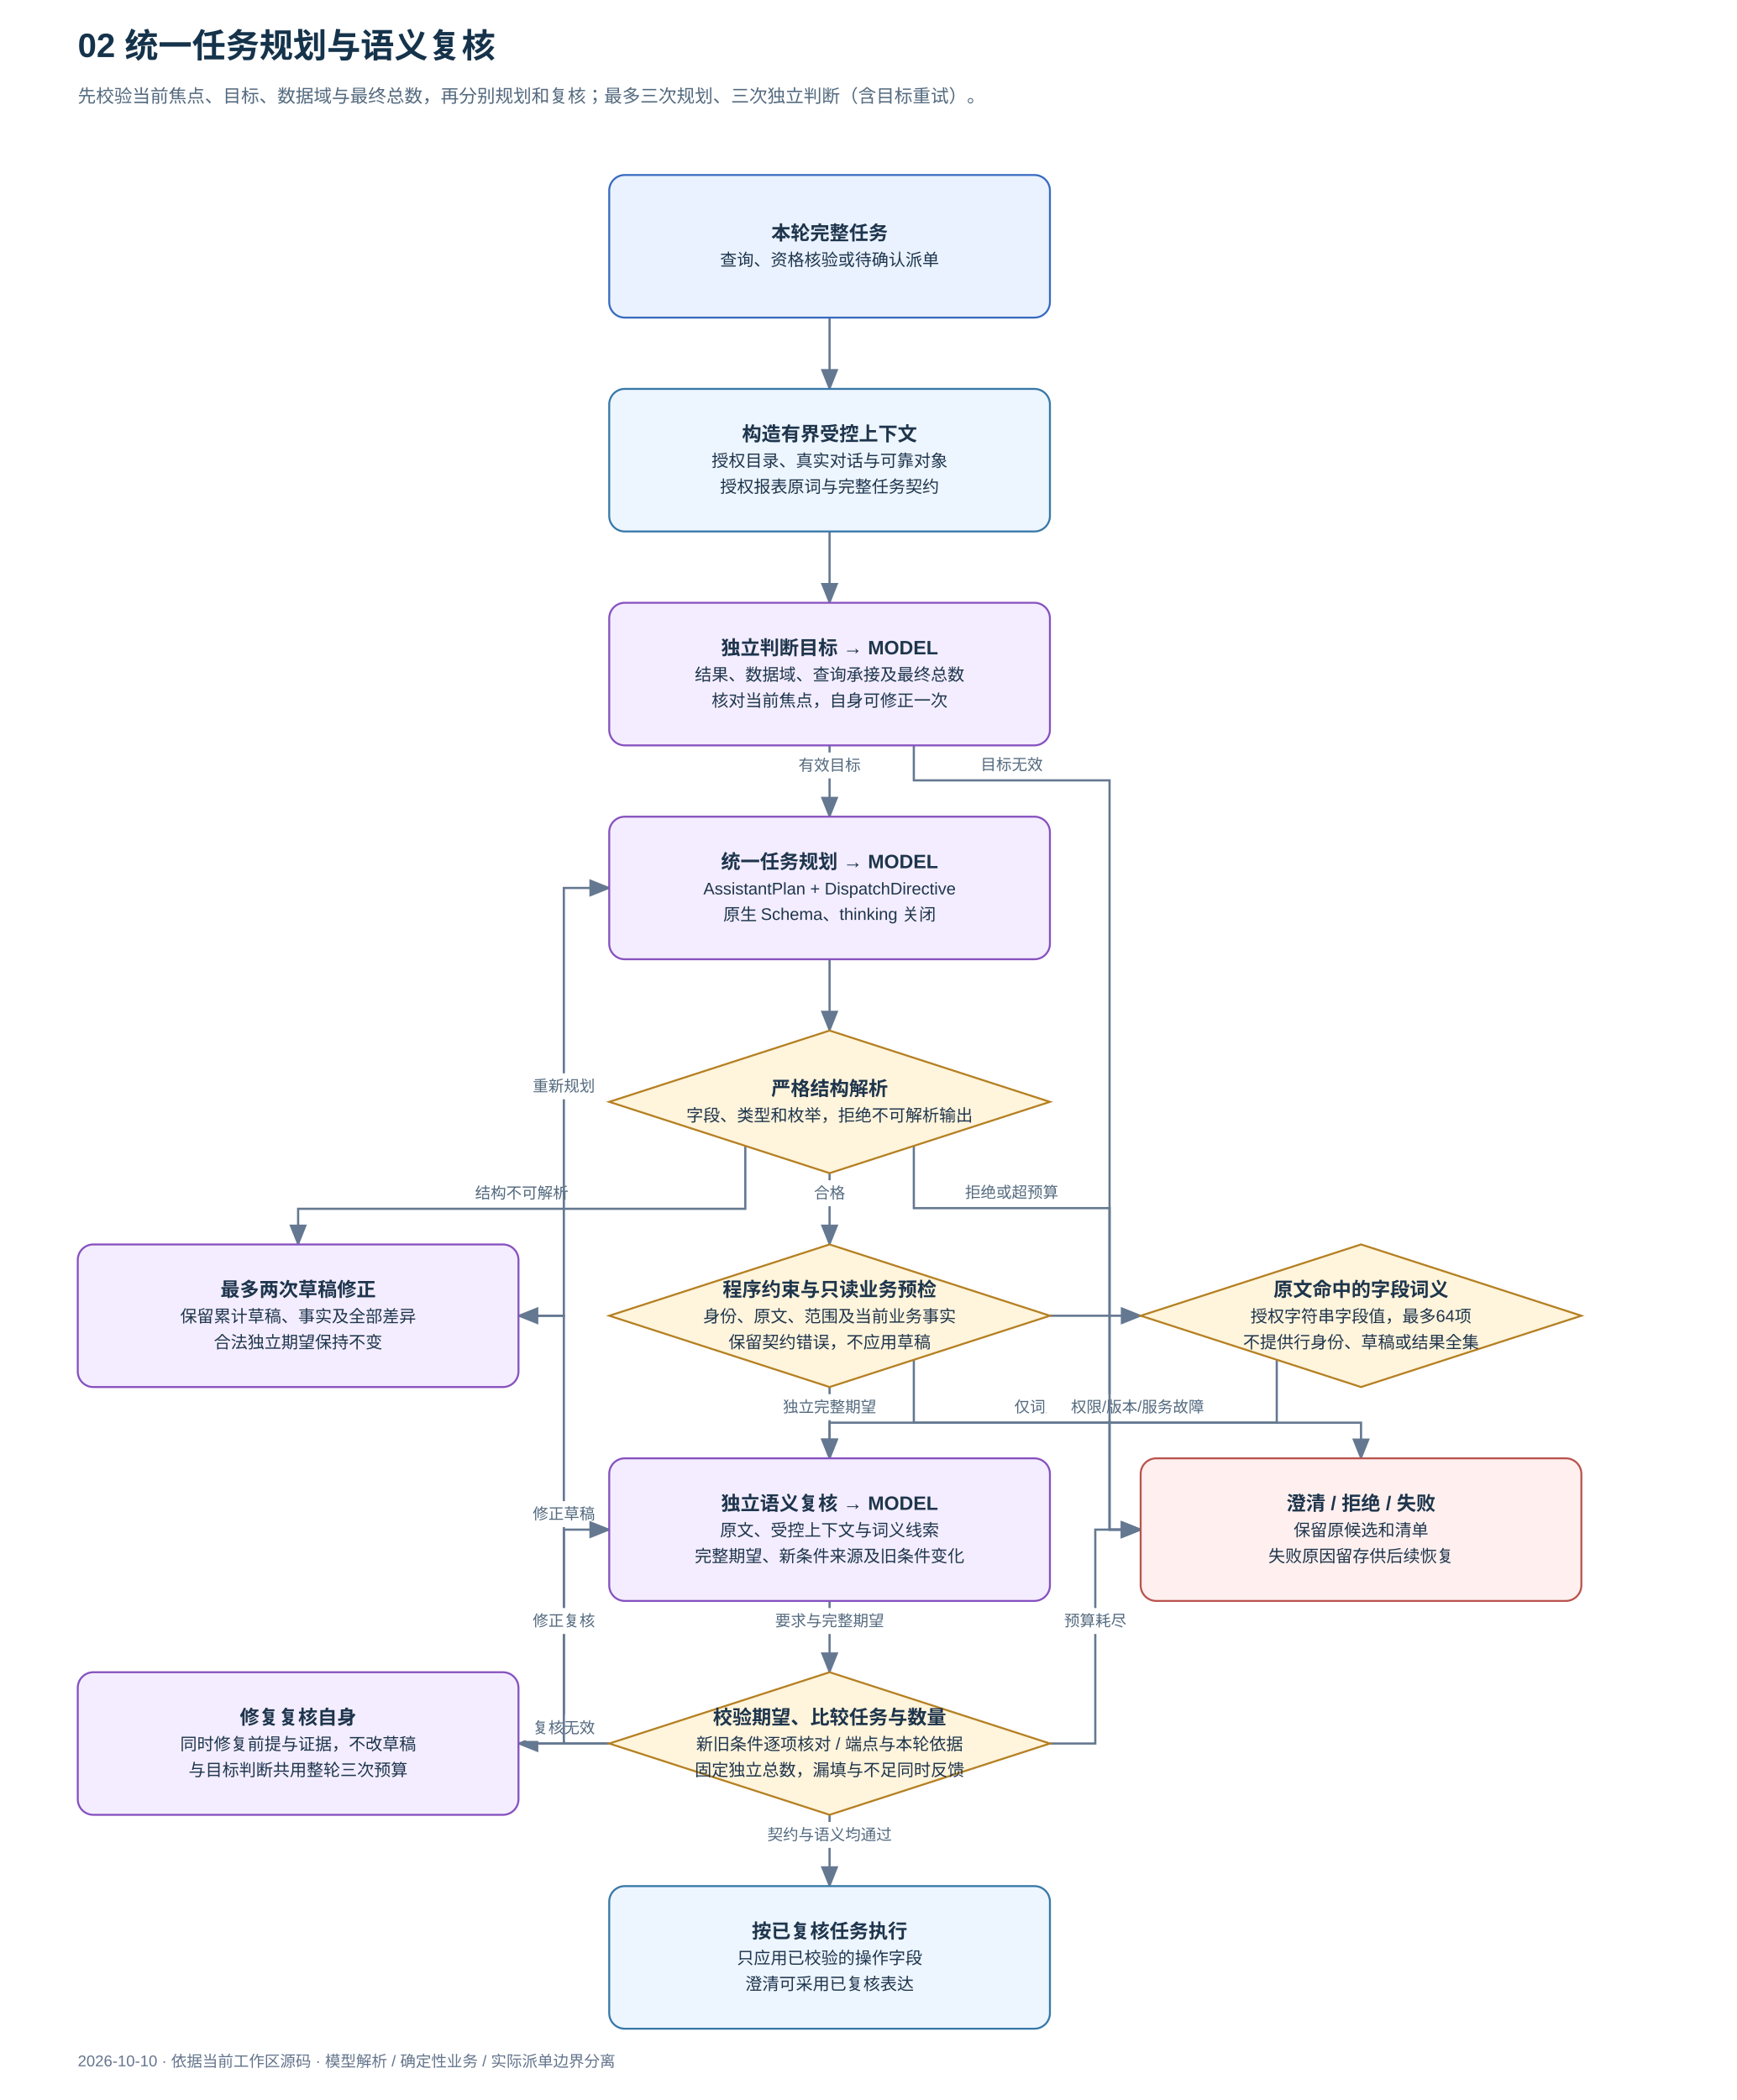
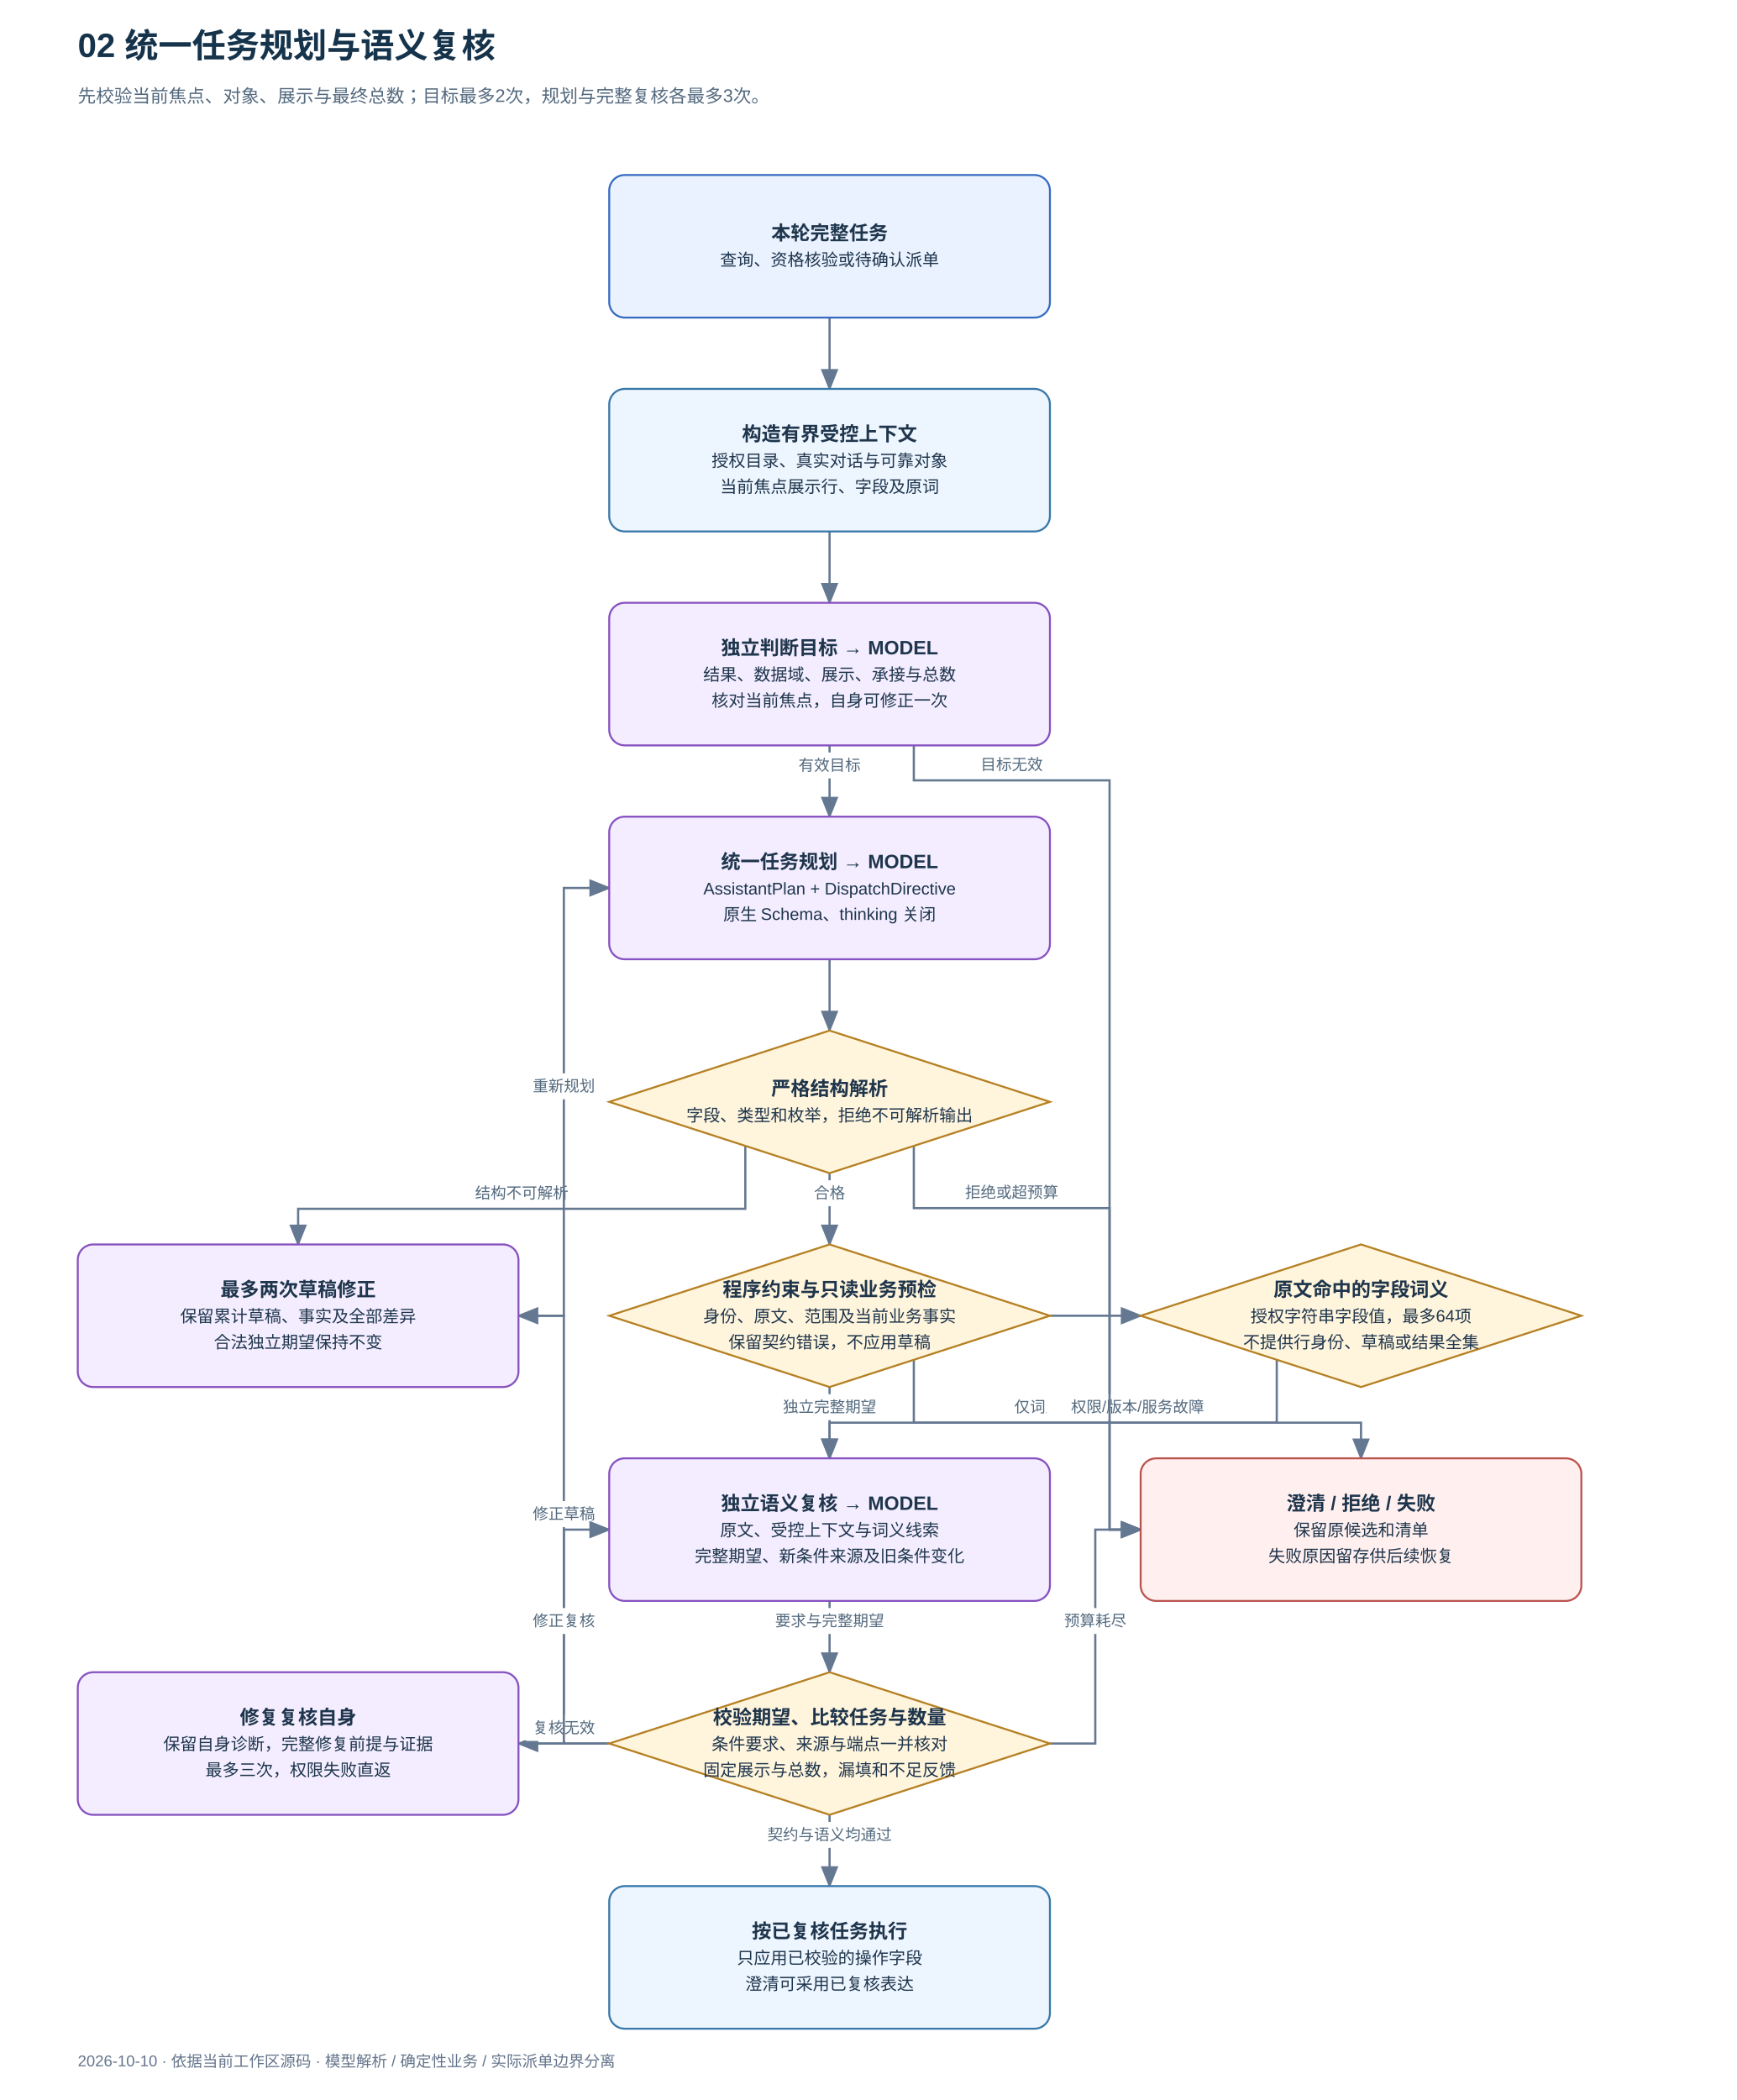
<svg xmlns="http://www.w3.org/2000/svg" width="1340" height="1620" viewBox="0 0 1340 1620" role="img" aria-label="02 统一任务规划与语义复核">
  <defs>
    <marker id="arrow1" markerWidth="10" markerHeight="8" refX="9" refY="4" orient="auto">
      <path d="M0,0 L10,4 L0,8 Z" fill="#657891" />
    </marker>
  </defs>
  <rect width="100%" height="100%" fill="#fff" />
  <g font-family="Microsoft YaHei,PingFang SC,Arial,sans-serif">
    <text x="60" y="44" font-size="26" font-weight="700" fill="#15334b">02 统一任务规划与语义复核</text>
-     <text x="60" y="79" font-size="14" fill="#53697e">先校验当前焦点、目标、数据域与最终总数，再分别规划和复核；最多三次规划、三次独立判断（含目标重试）。</text>
+     <text x="60" y="79" font-size="14" fill="#53697e">先校验当前焦点、对象、展示与最终总数；目标最多2次，规划与完整复核各最多3次。</text>
    <path d="M640,245 L640,300" fill="none" stroke="#657891" stroke-width="1.7" marker-end="url(#arrow1)" />
    <path d="M640,740 L640,795" fill="none" stroke="#657891" stroke-width="1.7" marker-end="url(#arrow1)" />
    <path d="M640,905 L640,960" fill="none" stroke="#657891" stroke-width="1.7" marker-end="url(#arrow1)" />
    <rect x="622" y="910.5" width="36" height="20" fill="white" rx="3" />
    <text x="640" y="924.5" font-size="12" text-anchor="middle" fill="#53697e">合格</text>
    <path d="M575,883.971 L575,932.5 L230,932.5 L230,960" fill="none" stroke="#657891" stroke-width="1.7" marker-end="url(#arrow1)" />
    <rect x="358.5" y="910.5" width="88" height="20" fill="white" rx="3" />
    <text x="402.5" y="924.5" font-size="12" text-anchor="middle" fill="#53697e">结构不可解析</text>
    <path d="M705,883.971 L705,932 L856,932 L856,1180 L880,1180" fill="none" stroke="#657891" stroke-width="1.7" marker-end="url(#arrow1)" />
    <rect x="736.5" y="910" width="88" height="20" fill="white" rx="3" />
    <text x="780.5" y="924" font-size="12" text-anchor="middle" fill="#53697e">拒绝或超预算</text>
    <path d="M810,1015 L845,1015 L845,1015 L880,1015" fill="none" stroke="#657891" stroke-width="1.7" marker-end="url(#arrow1)" />
    <path d="M985,1048.971 L985,1097.5 L640,1097.5 L640,1125" fill="none" stroke="#657891" stroke-width="1.7" marker-end="url(#arrow1)" />
    <rect x="775" y="1075.5" width="75" height="20" fill="white" rx="3" />
    <text x="812.5" y="1089.5" font-size="12" text-anchor="middle" fill="#53697e">仅词义线索</text>
    <path d="M705,1048.971 L705,1097.5 L1050,1097.5 L1050,1125" fill="none" stroke="#657891" stroke-width="1.7" marker-end="url(#arrow1)" />
    <rect x="807.5" y="1075.5" width="140" height="20" fill="white" rx="3" />
    <text x="877.5" y="1089.5" font-size="12" text-anchor="middle" fill="#53697e">权限/版本/服务故障</text>
    <path d="M640,1235 L640,1290" fill="none" stroke="#657891" stroke-width="1.7" marker-end="url(#arrow1)" />
    <rect x="589.5" y="1240.5" width="101" height="20" fill="white" rx="3" />
    <text x="640" y="1254.5" font-size="12" text-anchor="middle" fill="#53697e">要求与完整期望</text>
    <path d="M640,1400 L640,1455" fill="none" stroke="#657891" stroke-width="1.7" marker-end="url(#arrow1)" />
    <rect x="583" y="1405.5" width="114" height="20" fill="white" rx="3" />
    <text x="640" y="1419.5" font-size="12" text-anchor="middle" fill="#53697e">契约与语义均通过</text>
    <path d="M470,1345 L435,1345 L435,1015 L400,1015" fill="none" stroke="#657891" stroke-width="1.7" marker-end="url(#arrow1)" />
    <rect x="404" y="1158" width="62" height="20" fill="white" rx="3" />
    <text x="435" y="1172" font-size="12" text-anchor="middle" fill="#53697e">修正草稿</text>
    <path d="M810,1345 L845,1345 L845,1180 L880,1180" fill="none" stroke="#657891" stroke-width="1.7" marker-end="url(#arrow1)" />
    <rect x="814" y="1240.5" width="62" height="20" fill="white" rx="3" />
    <text x="845" y="1254.5" font-size="12" text-anchor="middle" fill="#53697e">预算耗尽</text>
    <path d="M470,1345 L435,1345 L435,1345 L400,1345" fill="none" stroke="#657891" stroke-width="1.7" marker-end="url(#arrow1)" />
    <rect x="404" y="1323" width="62" height="20" fill="white" rx="3" />
    <text x="435" y="1337" font-size="12" text-anchor="middle" fill="#53697e">复核无效</text>
    <path d="M400,1345 L435,1345 L435,1180 L470,1180" fill="none" stroke="#657891" stroke-width="1.7" marker-end="url(#arrow1)" />
    <rect x="404" y="1240.5" width="62" height="20" fill="white" rx="3" />
    <text x="435" y="1254.5" font-size="12" text-anchor="middle" fill="#53697e">修正复核</text>
    <path d="M400,1015 L435,1015 L435,685 L470,685" fill="none" stroke="#657891" stroke-width="1.7" marker-end="url(#arrow1)" />
    <rect x="404" y="828" width="62" height="20" fill="white" rx="3" />
    <text x="435" y="842" font-size="12" text-anchor="middle" fill="#53697e">重新规划</text>
    <path d="M640,410 L640,465" fill="none" stroke="#657891" stroke-width="1.7" marker-end="url(#arrow1)" />
    <path d="M640,575 L640,630" fill="none" stroke="#657891" stroke-width="1.7" marker-end="url(#arrow1)" />
    <rect x="609" y="580.5" width="62" height="20" fill="white" rx="3" />
    <text x="640" y="594.5" font-size="12" text-anchor="middle" fill="#53697e">有效目标</text>
    <path d="M705,575 L705,602 L856,602 L856,1180 L880,1180" fill="none" stroke="#657891" stroke-width="1.7" marker-end="url(#arrow1)" />
    <rect x="749.5" y="580" width="62" height="20" fill="white" rx="3" />
    <text x="780.5" y="594" font-size="12" text-anchor="middle" fill="#53697e">目标无效</text>
    <path d="M640,1070 L640,1125" fill="none" stroke="#657891" stroke-width="1.7" marker-end="url(#arrow1)" />
    <rect x="596" y="1075.5" width="88" height="20" fill="white" rx="3" />
    <text x="640" y="1089.5" font-size="12" text-anchor="middle" fill="#53697e">独立完整期望</text>
    <rect x="470" y="135" width="340" height="110" rx="12" fill="#eaf2ff" stroke="#386bc1" stroke-width="1.5" />
    <text x="640" y="185" text-anchor="middle" font-size="15" font-weight="700" fill="#1e354c">本轮完整任务</text>
    <text x="640" y="205" text-anchor="middle" font-size="13" font-weight="400" fill="#1e354c">查询、资格核验或待确认派单</text>
    <rect x="470" y="300" width="340" height="110" rx="12" fill="#edf5ff" stroke="#3778a8" stroke-width="1.5" />
    <text x="640" y="340" text-anchor="middle" font-size="15" font-weight="700" fill="#1e354c">构造有界受控上下文</text>
    <text x="640" y="360" text-anchor="middle" font-size="13" font-weight="400" fill="#1e354c">授权目录、真实对话与可靠对象</text>
-     <text x="640" y="380" text-anchor="middle" font-size="13" font-weight="400" fill="#1e354c">授权报表原词与完整任务契约</text>
+     <text x="640" y="380" text-anchor="middle" font-size="13" font-weight="400" fill="#1e354c">当前焦点展示行、字段及原词</text>
    <rect x="470" y="630" width="340" height="110" rx="12" fill="#f3edff" stroke="#8751bf" stroke-width="1.5" />
    <text x="640" y="670" text-anchor="middle" font-size="15" font-weight="700" fill="#1e354c">统一任务规划 → MODEL</text>
    <text x="640" y="690" text-anchor="middle" font-size="13" font-weight="400" fill="#1e354c">AssistantPlan + DispatchDirective</text>
    <text x="640" y="710" text-anchor="middle" font-size="13" font-weight="400" fill="#1e354c">原生 Schema、thinking 关闭</text>
    <polygon points="640,795 810,850 640,905 470,850" fill="#fff4dc" stroke="#b58022" stroke-width="1.5" />
    <text x="640" y="845" text-anchor="middle" font-size="15" font-weight="700" fill="#1e354c">严格结构解析</text>
    <text x="640" y="865" text-anchor="middle" font-size="13" font-weight="400" fill="#1e354c">字段、类型和枚举，拒绝不可解析输出</text>
    <rect x="60" y="960" width="340" height="110" rx="12" fill="#f3edff" stroke="#8751bf" stroke-width="1.5" />
    <text x="230" y="1000" text-anchor="middle" font-size="15" font-weight="700" fill="#1e354c">最多两次草稿修正</text>
    <text x="230" y="1020" text-anchor="middle" font-size="13" font-weight="400" fill="#1e354c">保留累计草稿、事实及全部差异</text>
    <text x="230" y="1040" text-anchor="middle" font-size="13" font-weight="400" fill="#1e354c">合法独立期望保持不变</text>
    <polygon points="640,960 810,1015 640,1070 470,1015" fill="#fff4dc" stroke="#b58022" stroke-width="1.5" />
    <text x="640" y="1000" text-anchor="middle" font-size="15" font-weight="700" fill="#1e354c">程序约束与只读业务预检</text>
    <text x="640" y="1020" text-anchor="middle" font-size="13" font-weight="400" fill="#1e354c">身份、原文、范围及当前业务事实</text>
    <text x="640" y="1040" text-anchor="middle" font-size="13" font-weight="400" fill="#1e354c">保留契约错误，不应用草稿</text>
    <polygon points="1050,960 1220,1015 1050,1070 880,1015" fill="#fff4dc" stroke="#b58022" stroke-width="1.5" />
    <text x="1050" y="1000" text-anchor="middle" font-size="15" font-weight="700" fill="#1e354c">原文命中的字段词义</text>
    <text x="1050" y="1020" text-anchor="middle" font-size="13" font-weight="400" fill="#1e354c">授权字符串字段值，最多64项</text>
    <text x="1050" y="1040" text-anchor="middle" font-size="13" font-weight="400" fill="#1e354c">不提供行身份、草稿或结果全集</text>
    <rect x="470" y="465" width="340" height="110" rx="12" fill="#f3edff" stroke="#8751bf" stroke-width="1.5" />
    <text x="640" y="505" text-anchor="middle" font-size="15" font-weight="700" fill="#1e354c">独立判断目标 → MODEL</text>
-     <text x="640" y="525" text-anchor="middle" font-size="13" font-weight="400" fill="#1e354c">结果、数据域、查询承接及最终总数</text>
+     <text x="640" y="525" text-anchor="middle" font-size="13" font-weight="400" fill="#1e354c">结果、数据域、展示、承接与总数</text>
    <text x="640" y="545" text-anchor="middle" font-size="13" font-weight="400" fill="#1e354c">核对当前焦点，自身可修正一次</text>
    <rect x="470" y="1125" width="340" height="110" rx="12" fill="#f3edff" stroke="#8751bf" stroke-width="1.5" />
    <text x="640" y="1165" text-anchor="middle" font-size="15" font-weight="700" fill="#1e354c">独立语义复核 → MODEL</text>
    <text x="640" y="1185" text-anchor="middle" font-size="13" font-weight="400" fill="#1e354c">原文、受控上下文与词义线索</text>
    <text x="640" y="1205" text-anchor="middle" font-size="13" font-weight="400" fill="#1e354c">完整期望、新条件来源及旧条件变化</text>
    <polygon points="640,1290 810,1345 640,1400 470,1345" fill="#fff4dc" stroke="#b58022" stroke-width="1.5" />
    <text x="640" y="1330" text-anchor="middle" font-size="15" font-weight="700" fill="#1e354c">校验期望、比较任务与数量</text>
-     <text x="640" y="1350" text-anchor="middle" font-size="13" font-weight="400" fill="#1e354c">新旧条件逐项核对 / 端点与本轮依据</text>
-     <text x="640" y="1370" text-anchor="middle" font-size="13" font-weight="400" fill="#1e354c">固定独立总数，漏填与不足同时反馈</text>
+     <text x="640" y="1350" text-anchor="middle" font-size="13" font-weight="400" fill="#1e354c">条件要求、来源与端点一并核对</text>
+     <text x="640" y="1370" text-anchor="middle" font-size="13" font-weight="400" fill="#1e354c">固定展示与总数，漏填和不足反馈</text>
    <rect x="60" y="1290" width="340" height="110" rx="12" fill="#f3edff" stroke="#8751bf" stroke-width="1.5" />
    <text x="230" y="1330" text-anchor="middle" font-size="15" font-weight="700" fill="#1e354c">修复复核自身</text>
-     <text x="230" y="1350" text-anchor="middle" font-size="13" font-weight="400" fill="#1e354c">同时修复前提与证据，不改草稿</text>
-     <text x="230" y="1370" text-anchor="middle" font-size="13" font-weight="400" fill="#1e354c">与目标判断共用整轮三次预算</text>
+     <text x="230" y="1350" text-anchor="middle" font-size="13" font-weight="400" fill="#1e354c">保留自身诊断，完整修复前提与证据</text>
+     <text x="230" y="1370" text-anchor="middle" font-size="13" font-weight="400" fill="#1e354c">最多三次，权限失败直返</text>
    <rect x="880" y="1125" width="340" height="110" rx="12" fill="#fff0ef" stroke="#ba534e" stroke-width="1.5" />
    <text x="1050" y="1165" text-anchor="middle" font-size="15" font-weight="700" fill="#1e354c">澄清 / 拒绝 / 失败</text>
    <text x="1050" y="1185" text-anchor="middle" font-size="13" font-weight="400" fill="#1e354c">保留原候选和清单</text>
    <text x="1050" y="1205" text-anchor="middle" font-size="13" font-weight="400" fill="#1e354c">失败原因留存供后续恢复</text>
    <rect x="470" y="1455" width="340" height="110" rx="12" fill="#edf5ff" stroke="#3778a8" stroke-width="1.5" />
    <text x="640" y="1495" text-anchor="middle" font-size="15" font-weight="700" fill="#1e354c">按已复核任务执行</text>
    <text x="640" y="1515" text-anchor="middle" font-size="13" font-weight="400" fill="#1e354c">只应用已校验的操作字段</text>
    <text x="640" y="1535" text-anchor="middle" font-size="13" font-weight="400" fill="#1e354c">澄清可采用已复核表达</text>
    <text x="60" y="1594" font-size="12" fill="#64748b">2026-10-10 · 依据当前工作区源码 · 模型解析 / 确定性业务 / 实际派单边界分离</text>
  </g>
</svg>
